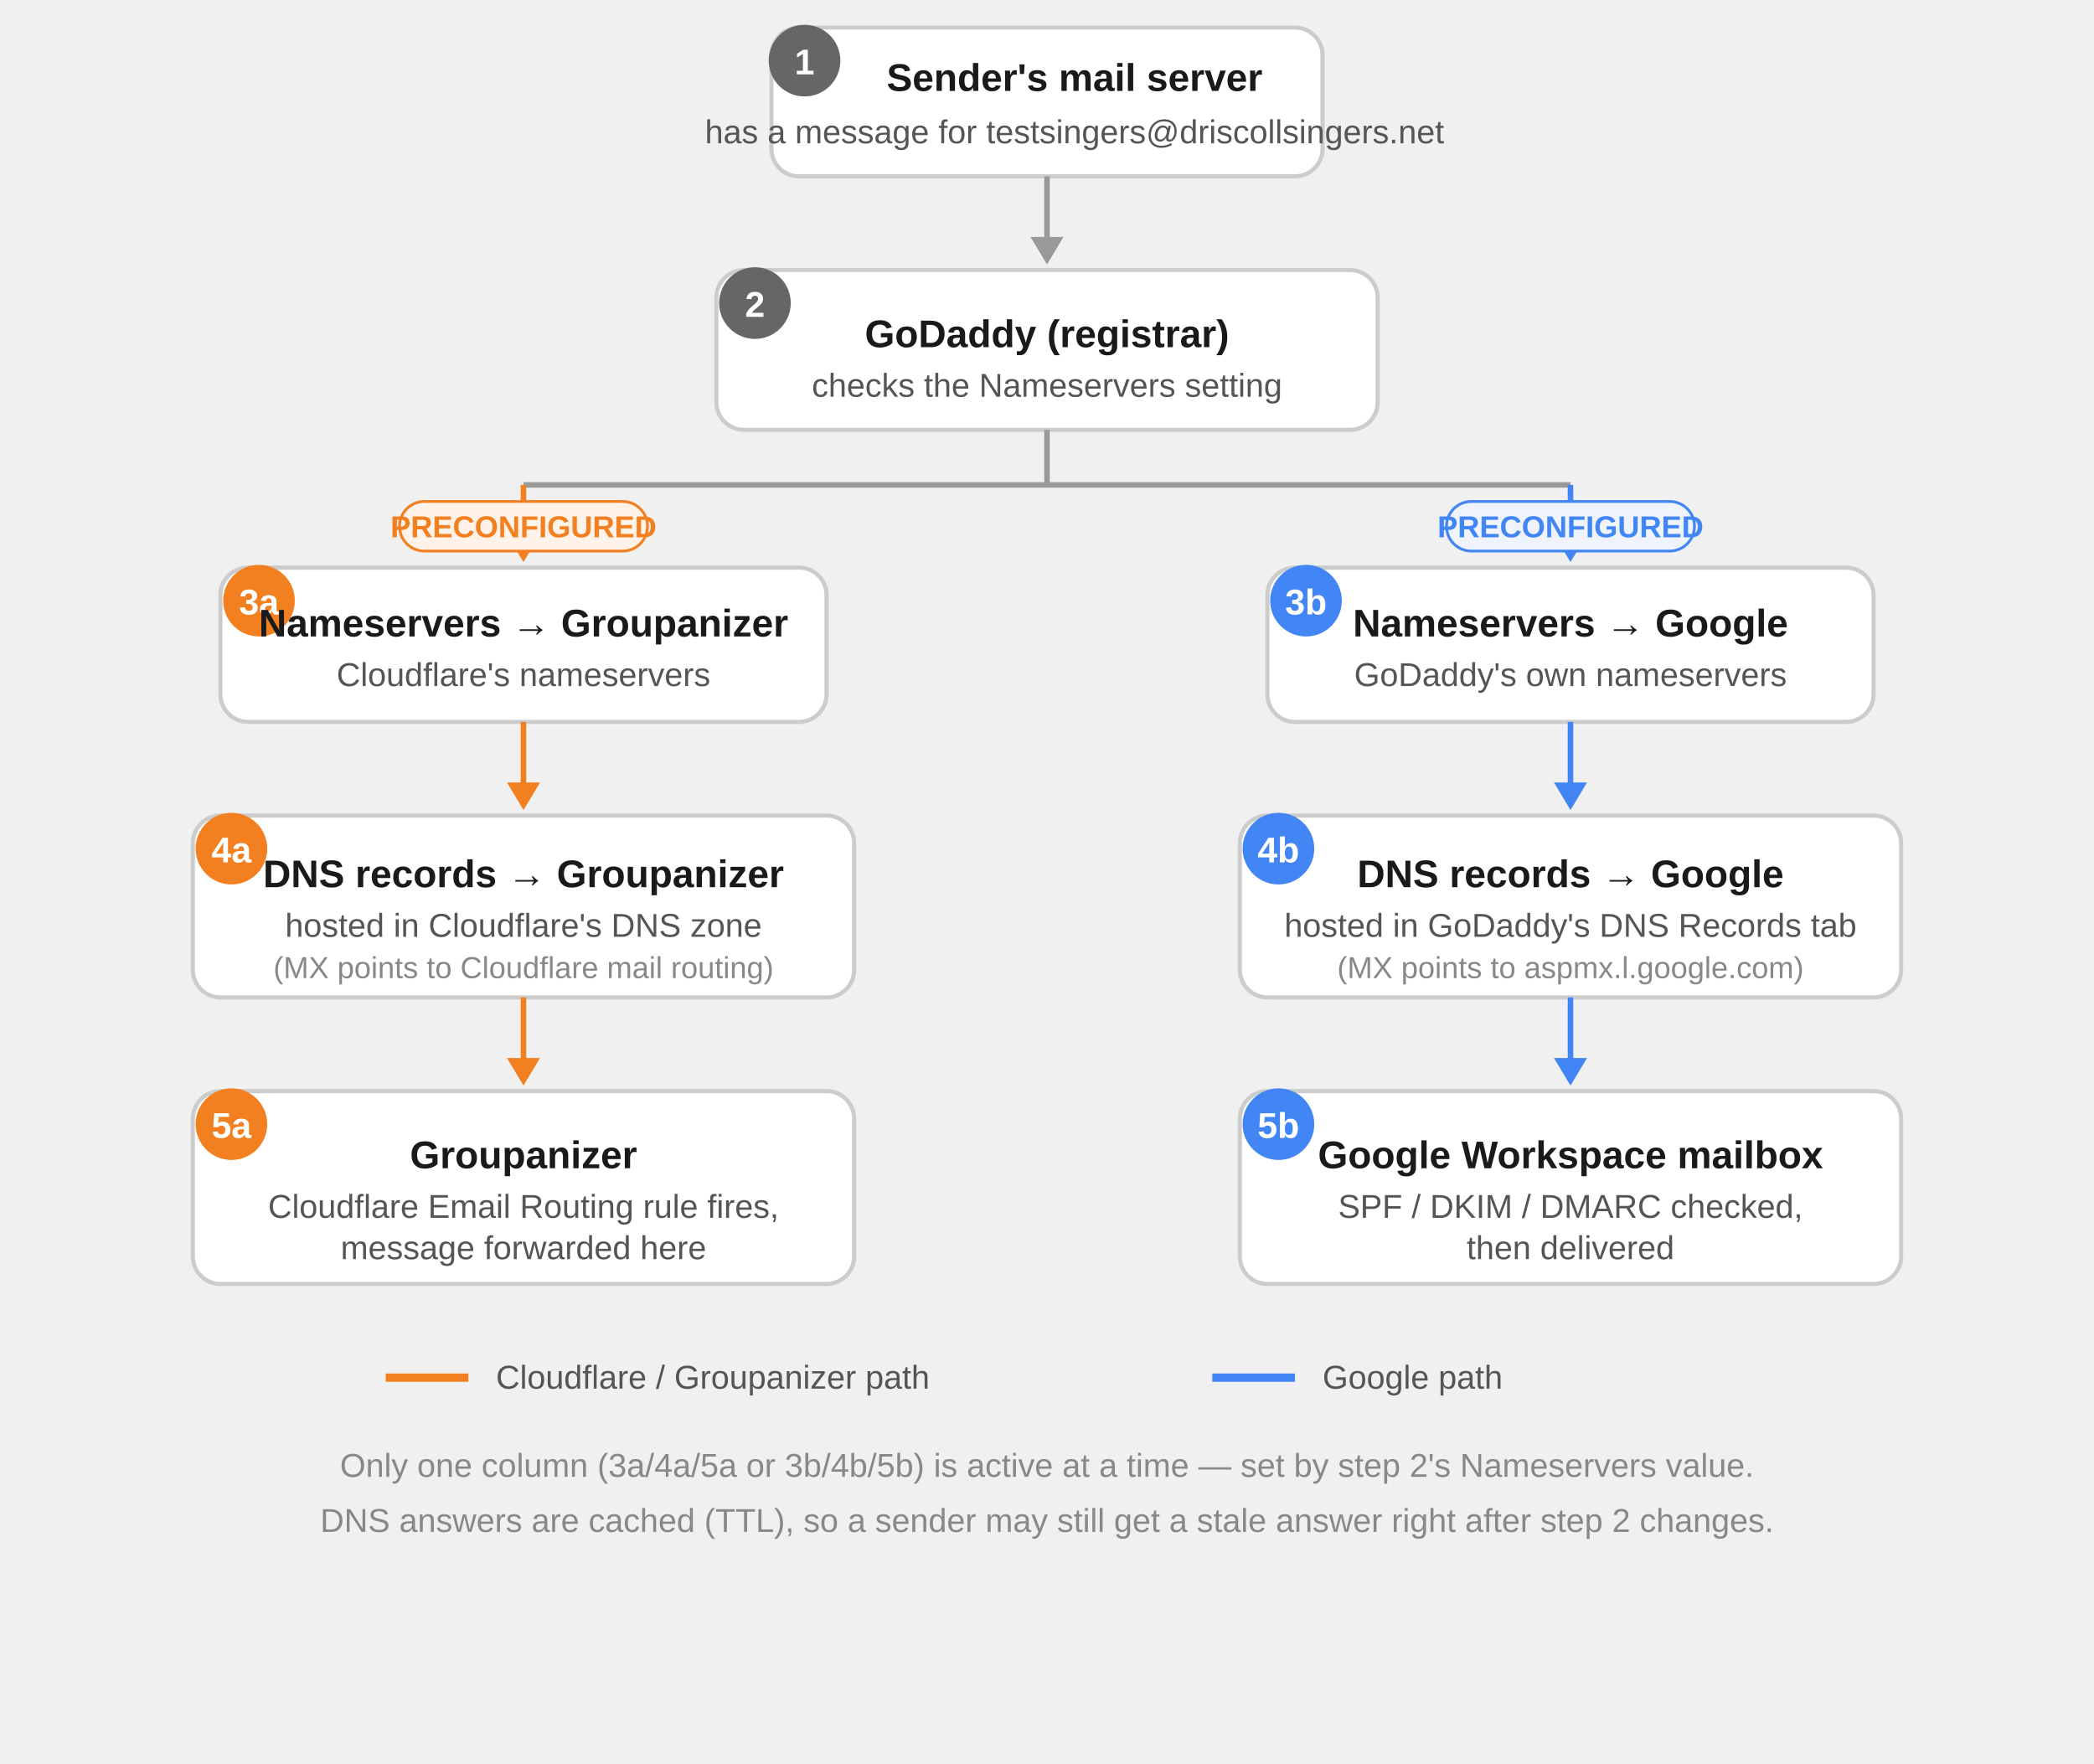
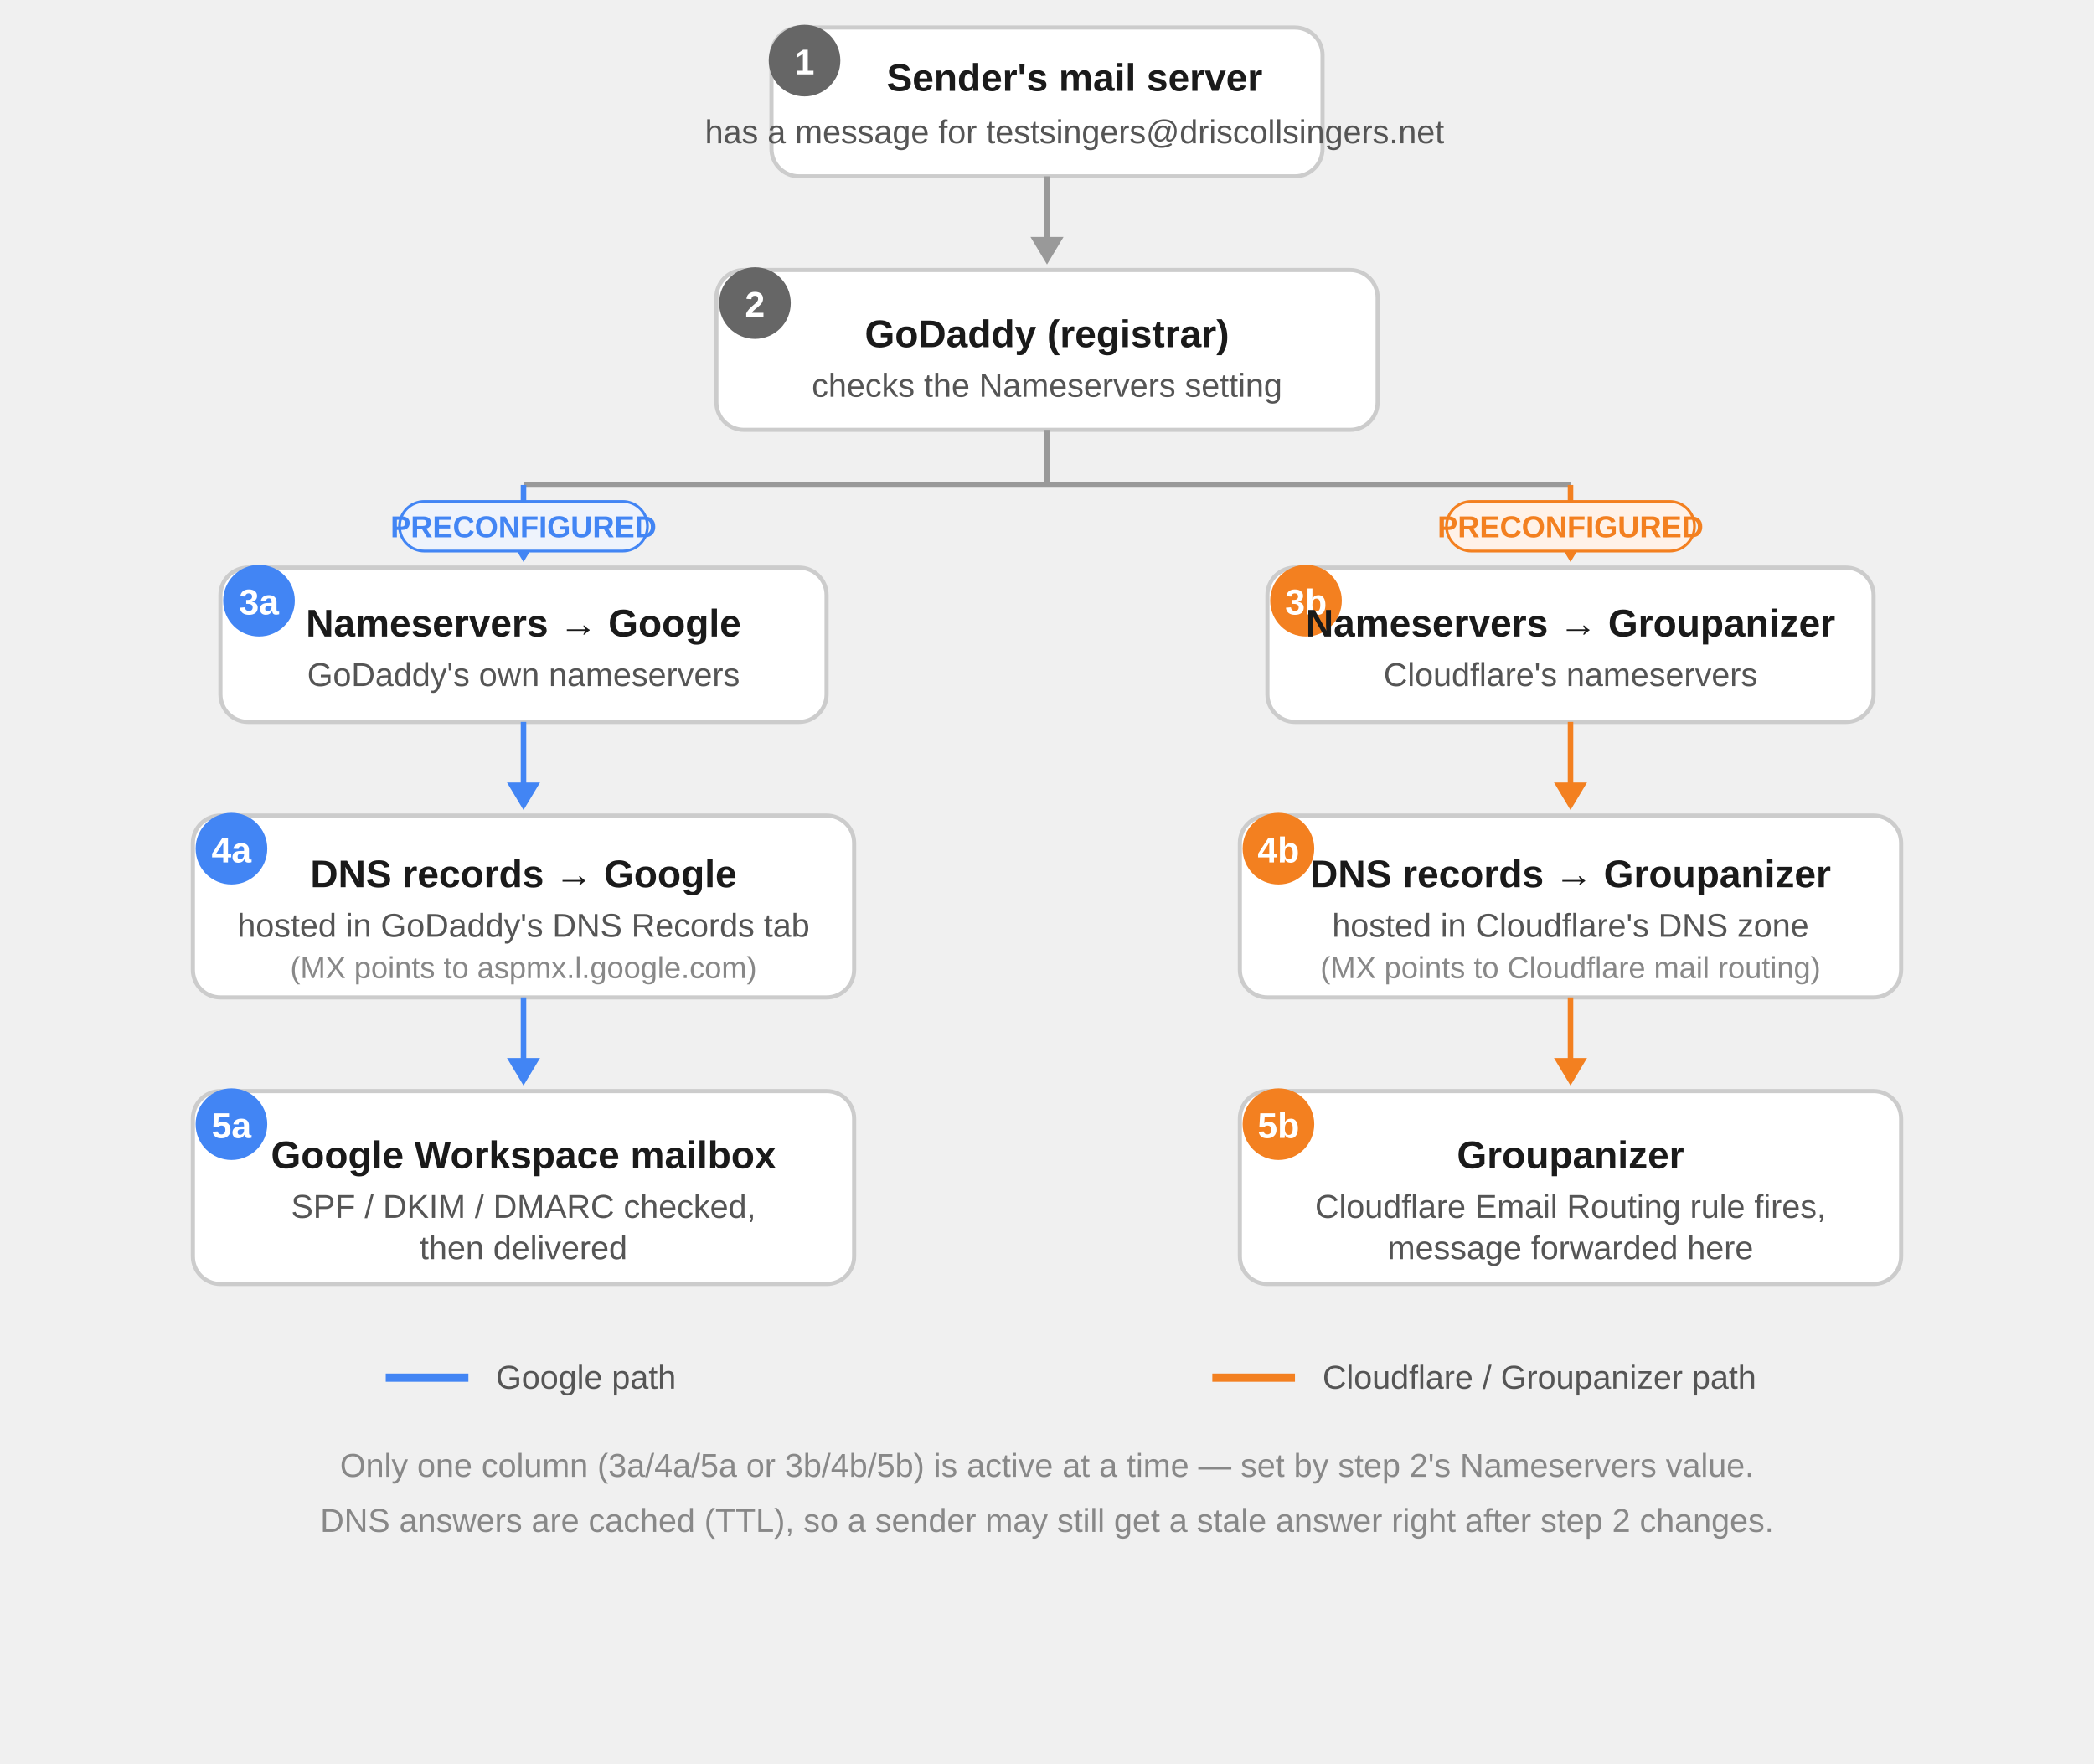
<svg xmlns="http://www.w3.org/2000/svg" viewBox="0 0 760 640" role="img">
  <style>
  text { font-family: Arial, Helvetica, sans-serif; }
  .box { fill: #ffffff; stroke: #cccccc; stroke-width: 1.5; }
  .title { font-size: 14px; fill: #1a1a1a; font-weight: 700; text-anchor: middle; }
  .sub { font-size: 12px; fill: #555555; text-anchor: middle; }
  .muted { font-size: 11px; fill: #888888; text-anchor: middle; }
  .badge { font-size: 13px; font-weight: 700; fill: #ffffff; text-anchor: middle; }
  .tag { font-size: 11px; font-weight: 700; text-anchor: middle; }
  .path-g { stroke: #4285F4; }
  .path-c { stroke: #F38020; }
</style>
  <rect x="280" y="10" width="200" height="54" rx="10" class="box" />
  <circle cx="292" cy="22" r="13" fill="#666666" />
  <text x="292" y="27" class="badge">1</text>
  <text x="390" y="33" class="title" font-size="14">Sender's mail server</text>
  <text x="390" y="52" class="sub">has a message for testsingers@driscollsingers.net</text>
  <line x1="380" y1="64" x2="380" y2="88" stroke="#999999" stroke-width="2" />
  <polygon points="380,96 374,86 386,86" fill="#999999" />
  <rect x="260" y="98" width="240" height="58" rx="10" class="box" stroke="#666666" stroke-width="2" />
  <circle cx="274" cy="110" r="13" fill="#666666" />
  <text x="274" y="115" class="badge">2</text>
  <text x="380" y="126" class="title" font-size="14">GoDaddy (registrar)</text>
  <text x="380" y="144" class="sub">checks the Nameservers setting</text>
  <line x1="380" y1="156" x2="380" y2="176" stroke="#999999" stroke-width="2" />
  <line x1="190" y1="176" x2="570" y2="176" stroke="#999999" stroke-width="2" />
-   <line x1="190" y1="176" x2="190" y2="196" class="path-c" stroke-width="2" />
-   <line x1="570" y1="176" x2="570" y2="196" class="path-g" stroke-width="2" />
-   <polygon points="190,204 184,194 196,194" fill="#F38020" />
-   <polygon points="570,204 564,194 576,194" fill="#4285F4" />
-   <rect x="145" y="182" width="90" height="18" rx="9" fill="#fff2e8" stroke="#F38020" />
-   <text x="190" y="195" class="tag" fill="#F38020">PRECONFIGURED</text>
-   <rect x="525" y="182" width="90" height="18" rx="9" fill="#eef3fc" stroke="#4285F4" />
-   <text x="570" y="195" class="tag" fill="#4285F4">PRECONFIGURED</text>
-   <rect x="80" y="206" width="220" height="56" rx="10" class="box" stroke="#F38020" />
-   <circle cx="94" cy="218" r="13" fill="#F38020" />
+   <line x1="190" y1="176" x2="190" y2="196" class="path-g" stroke-width="2" />
+   <line x1="570" y1="176" x2="570" y2="196" class="path-c" stroke-width="2" />
+   <polygon points="190,204 184,194 196,194" fill="#4285F4" />
+   <polygon points="570,204 564,194 576,194" fill="#F38020" />
+   <rect x="145" y="182" width="90" height="18" rx="9" fill="#eef3fc" stroke="#4285F4" />
+   <text x="190" y="195" class="tag" fill="#4285F4">PRECONFIGURED</text>
+   <rect x="525" y="182" width="90" height="18" rx="9" fill="#fff2e8" stroke="#F38020" />
+   <text x="570" y="195" class="tag" fill="#F38020">PRECONFIGURED</text>
+   <rect x="80" y="206" width="220" height="56" rx="10" class="box" stroke="#4285F4" />
+   <circle cx="94" cy="218" r="13" fill="#4285F4" />
  <text x="94" y="223" class="badge">3a</text>
-   <text x="190" y="231" class="title">Nameservers → Groupanizer</text>
-   <text x="190" y="249" class="sub">Cloudflare's nameservers</text>
-   <rect x="460" y="206" width="220" height="56" rx="10" class="box" stroke="#4285F4" />
-   <circle cx="474" cy="218" r="13" fill="#4285F4" />
+   <text x="190" y="231" class="title">Nameservers → Google</text>
+   <text x="190" y="249" class="sub">GoDaddy's own nameservers</text>
+   <rect x="460" y="206" width="220" height="56" rx="10" class="box" stroke="#F38020" />
+   <circle cx="474" cy="218" r="13" fill="#F38020" />
  <text x="474" y="223" class="badge">3b</text>
-   <text x="570" y="231" class="title">Nameservers → Google</text>
-   <text x="570" y="249" class="sub">GoDaddy's own nameservers</text>
-   <line x1="190" y1="262" x2="190" y2="286" class="path-c" stroke-width="2" />
-   <polygon points="190,294 184,284 196,284" fill="#F38020" />
-   <line x1="570" y1="262" x2="570" y2="286" class="path-g" stroke-width="2" />
-   <polygon points="570,294 564,284 576,284" fill="#4285F4" />
-   <rect x="70" y="296" width="240" height="66" rx="10" class="box" stroke="#F38020" />
-   <circle cx="84" cy="308" r="13" fill="#F38020" />
+   <text x="570" y="231" class="title">Nameservers → Groupanizer</text>
+   <text x="570" y="249" class="sub">Cloudflare's nameservers</text>
+   <line x1="190" y1="262" x2="190" y2="286" class="path-g" stroke-width="2" />
+   <polygon points="190,294 184,284 196,284" fill="#4285F4" />
+   <line x1="570" y1="262" x2="570" y2="286" class="path-c" stroke-width="2" />
+   <polygon points="570,294 564,284 576,284" fill="#F38020" />
+   <rect x="70" y="296" width="240" height="66" rx="10" class="box" stroke="#4285F4" />
+   <circle cx="84" cy="308" r="13" fill="#4285F4" />
  <text x="84" y="313" class="badge">4a</text>
-   <text x="190" y="322" class="title">DNS records → Groupanizer</text>
-   <text x="190" y="340" class="sub">hosted in Cloudflare's DNS zone</text>
-   <text x="190" y="355" class="muted">(MX points to Cloudflare mail routing)</text>
-   <rect x="450" y="296" width="240" height="66" rx="10" class="box" stroke="#4285F4" />
-   <circle cx="464" cy="308" r="13" fill="#4285F4" />
+   <text x="190" y="322" class="title">DNS records → Google</text>
+   <text x="190" y="340" class="sub">hosted in GoDaddy's DNS Records tab</text>
+   <text x="190" y="355" class="muted">(MX points to aspmx.l.google.com)</text>
+   <rect x="450" y="296" width="240" height="66" rx="10" class="box" stroke="#F38020" />
+   <circle cx="464" cy="308" r="13" fill="#F38020" />
  <text x="464" y="313" class="badge">4b</text>
-   <text x="570" y="322" class="title">DNS records → Google</text>
-   <text x="570" y="340" class="sub">hosted in GoDaddy's DNS Records tab</text>
-   <text x="570" y="355" class="muted">(MX points to aspmx.l.google.com)</text>
-   <line x1="190" y1="362" x2="190" y2="386" class="path-c" stroke-width="2" />
-   <polygon points="190,394 184,384 196,384" fill="#F38020" />
-   <line x1="570" y1="362" x2="570" y2="386" class="path-g" stroke-width="2" />
-   <polygon points="570,394 564,384 576,384" fill="#4285F4" />
-   <rect x="70" y="396" width="240" height="70" rx="10" class="box" stroke="#F38020" stroke-width="2" />
-   <circle cx="84" cy="408" r="13" fill="#F38020" />
+   <text x="570" y="322" class="title">DNS records → Groupanizer</text>
+   <text x="570" y="340" class="sub">hosted in Cloudflare's DNS zone</text>
+   <text x="570" y="355" class="muted">(MX points to Cloudflare mail routing)</text>
+   <line x1="190" y1="362" x2="190" y2="386" class="path-g" stroke-width="2" />
+   <polygon points="190,394 184,384 196,384" fill="#4285F4" />
+   <line x1="570" y1="362" x2="570" y2="386" class="path-c" stroke-width="2" />
+   <polygon points="570,394 564,384 576,384" fill="#F38020" />
+   <rect x="70" y="396" width="240" height="70" rx="10" class="box" stroke="#4285F4" stroke-width="2" />
+   <circle cx="84" cy="408" r="13" fill="#4285F4" />
  <text x="84" y="413" class="badge">5a</text>
-   <text x="190" y="424" class="title">Groupanizer</text>
-   <text x="190" y="442" class="sub">Cloudflare Email Routing rule fires,</text>
-   <text x="190" y="457" class="sub">message forwarded here</text>
-   <rect x="450" y="396" width="240" height="70" rx="10" class="box" stroke="#4285F4" stroke-width="2" />
-   <circle cx="464" cy="408" r="13" fill="#4285F4" />
+   <text x="190" y="424" class="title">Google Workspace mailbox</text>
+   <text x="190" y="442" class="sub">SPF / DKIM / DMARC checked,</text>
+   <text x="190" y="457" class="sub">then delivered</text>
+   <rect x="450" y="396" width="240" height="70" rx="10" class="box" stroke="#F38020" stroke-width="2" />
+   <circle cx="464" cy="408" r="13" fill="#F38020" />
  <text x="464" y="413" class="badge">5b</text>
-   <text x="570" y="424" class="title">Google Workspace mailbox</text>
-   <text x="570" y="442" class="sub">SPF / DKIM / DMARC checked,</text>
-   <text x="570" y="457" class="sub">then delivered</text>
-   <line x1="140" y1="500" x2="170" y2="500" stroke="#F38020" stroke-width="3" />
-   <text x="180" y="504" font-size="12" fill="#555555">Cloudflare / Groupanizer path</text>
-   <line x1="440" y1="500" x2="470" y2="500" stroke="#4285F4" stroke-width="3" />
-   <text x="480" y="504" font-size="12" fill="#555555">Google path</text>
+   <text x="570" y="424" class="title">Groupanizer</text>
+   <text x="570" y="442" class="sub">Cloudflare Email Routing rule fires,</text>
+   <text x="570" y="457" class="sub">message forwarded here</text>
+   <line x1="140" y1="500" x2="170" y2="500" stroke="#4285F4" stroke-width="3" />
+   <text x="180" y="504" font-size="12" fill="#555555">Google path</text>
+   <line x1="440" y1="500" x2="470" y2="500" stroke="#F38020" stroke-width="3" />
+   <text x="480" y="504" font-size="12" fill="#555555">Cloudflare / Groupanizer path</text>
  <text x="380" y="536" font-size="12" fill="#888888" text-anchor="middle">Only one column (3a/4a/5a or 3b/4b/5b) is active at a time — set by step 2's Nameservers value.</text>
  <text x="380" y="556" font-size="12" fill="#888888" text-anchor="middle">DNS answers are cached (TTL), so a sender may still get a stale answer right after step 2 changes.</text>
</svg>
